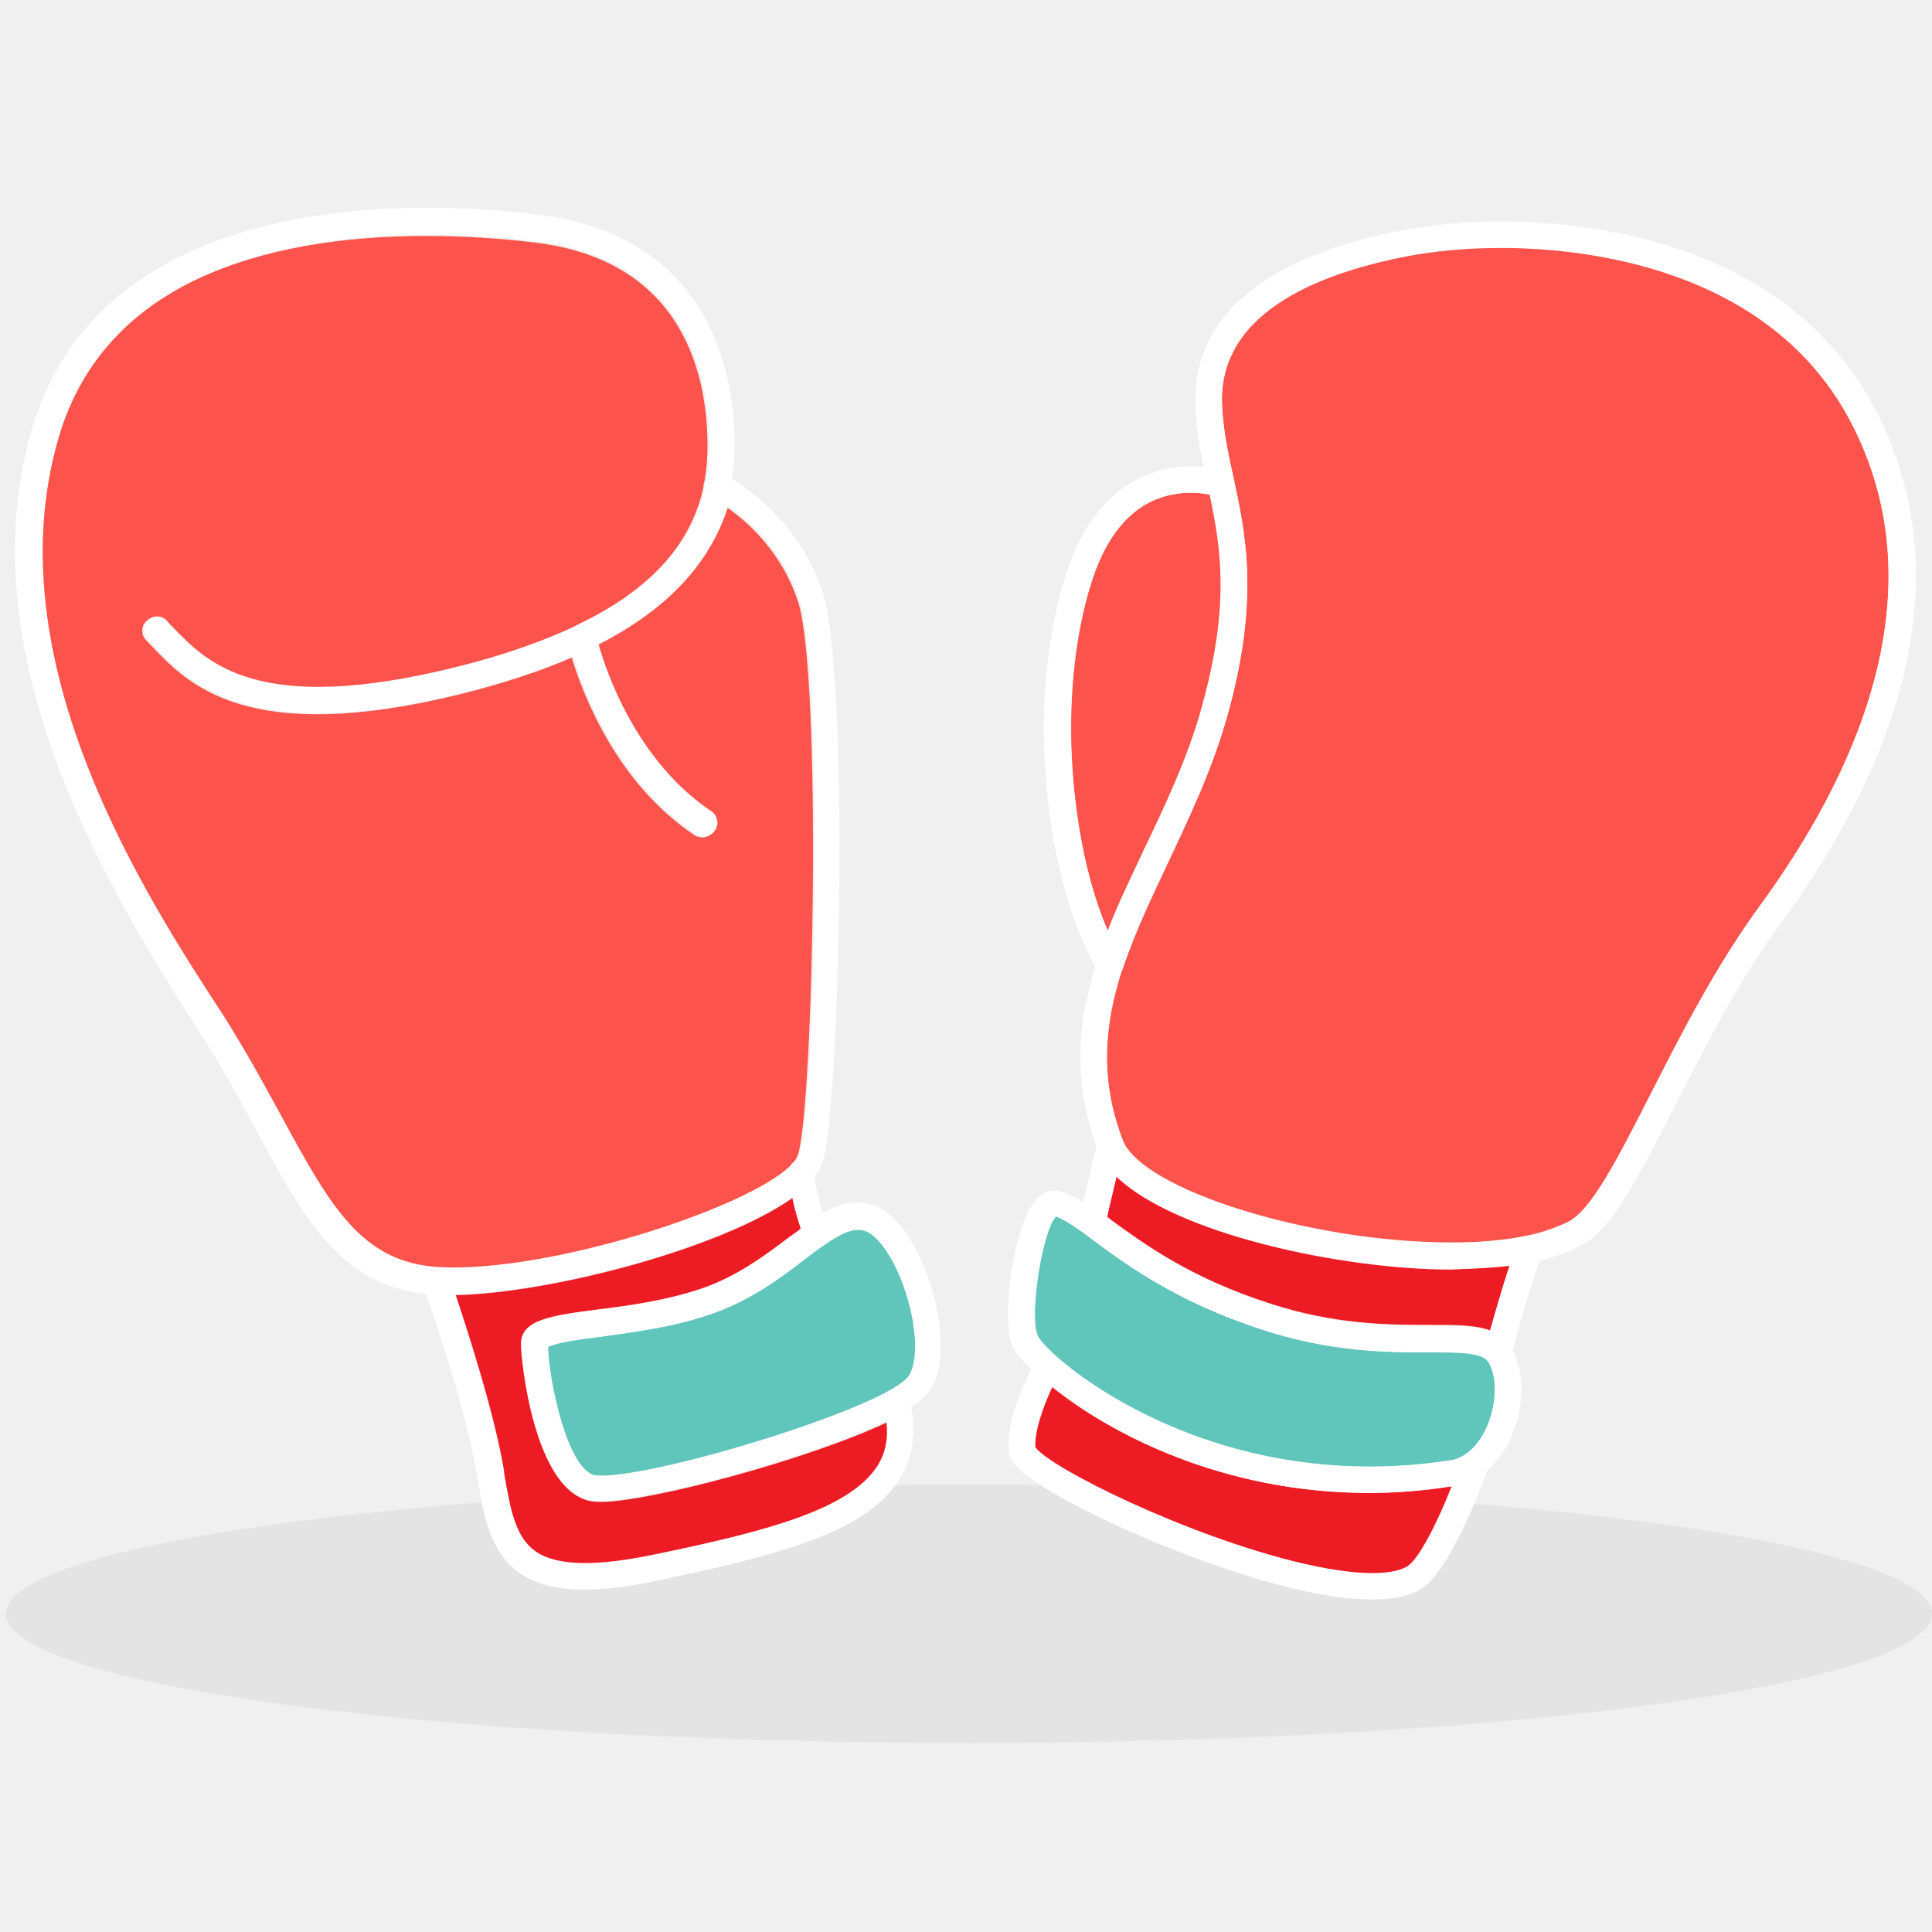
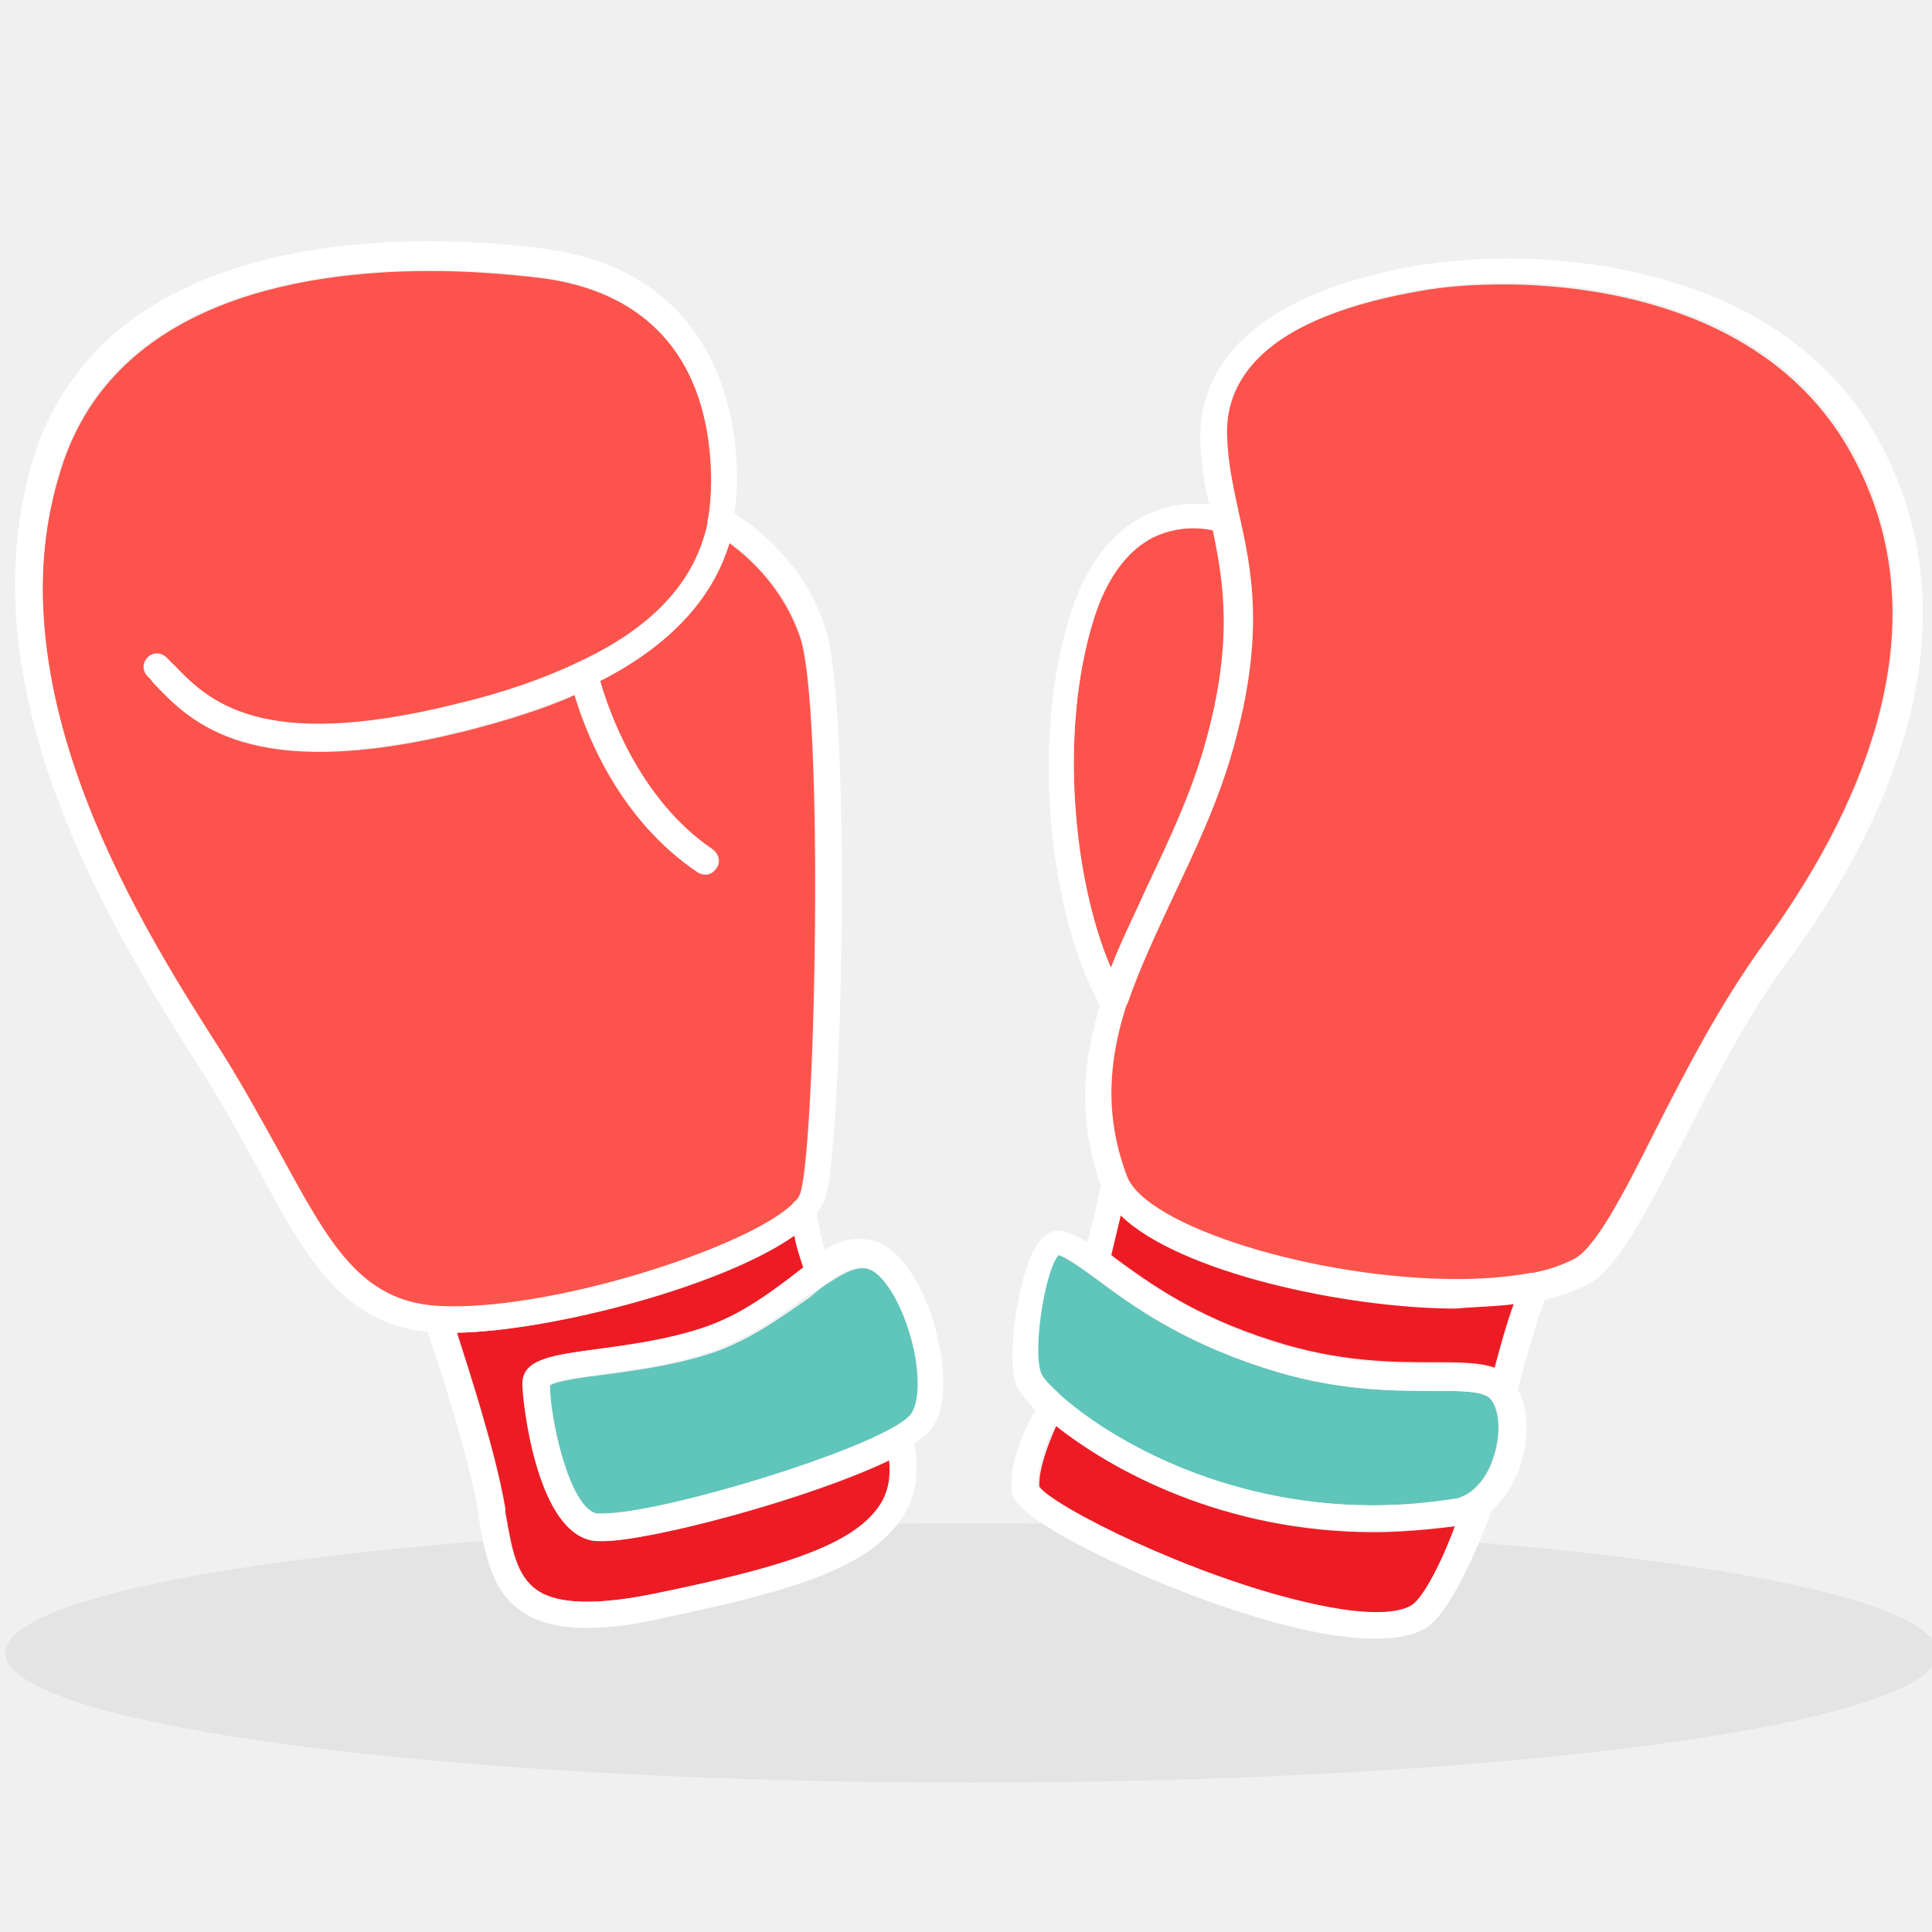
- <svg xmlns="http://www.w3.org/2000/svg" version="1.1" id="Layer_1" x="0px" y="0px" viewBox="0 0 1080 1080" style="enable-background:new 0 0 1080 1080;" xml:space="preserve">
+ <svg xmlns="http://www.w3.org/2000/svg" version="1.1" id="Layer_1" x="0px" y="0px" viewBox="0 0 216 216" style="enable-background:new 0 0 216 216;" xml:space="preserve">
  <style type="text/css">
	.st0{opacity:0.4;fill:#D1D3D4;enable-background:new    ;}
	.st1{fill:#FC544C;}
	.st2{fill:#ED1C24;}
	.st3{fill:#60C5BA;}
	.st4{fill:#FFFFFF;}
</style>
-   <path id="Shadow" class="st0" d="M1080,902.1c0,39.8-241,72.2-538.4,72.2S3.3,941.9,3.3,902.1s241-72.2,538.3-72.2  S1080,862.3,1080,902.1z" />
+   <path id="Shadow" class="st0" d="M216.6,184.8c0,8-48.3,14.5-108,14.5s-108-6.5-108-14.5s48.3-14.5,108-14.5  S216.6,176.8,216.6,184.8z" />
  <g>
-     <path class="st1" d="M156.6,625c26.7,49.2,44.4,81.4,87.7,84l0,0c60.9,3.4,172.2-32.9,197.2-57c0.5-0.9,1.2-1.6,2-2.2   c1.2-1.3,2.2-3.1,2.7-4.8c8.7-29.5,13.2-267,0-308.4c-9.3-28.6-29-45.5-40.1-53.1c-9.5,32-33.7,57.6-72.5,77.3   c4.8,16.6,21.6,66,63.2,93.5c3.3,2.3,4.3,7,2,10.4c-1.3,2.2-3.7,3.4-6.2,3.4c-1.5,0-2.9-0.4-4.2-1.1   c-44.1-29.5-62.6-79.2-68.8-99.4c-18,7.8-38.8,14.6-62.4,20.5c-118.9,29.2-152-5.6-171.9-26.4c-1.5-1.5-2.6-2.8-3.7-3.9   c-2.8-2.8-2.8-7.6,0-10.4c2.8-2.8,7.6-2.8,10.4,0l0,0c1.5,1.5,2.6,2.8,3.9,4.2c18.8,19.7,47.2,49.4,157.6,22.1   c27.3-6.7,49.2-14.6,67.1-23c0.2-0.2,0.6-0.2,0.9-0.6c49.2-23.6,66-52,71.7-77.5c0-1.1,0.2-2.3,0.6-3.4c1.1-6.6,1.7-13.2,1.7-19.9   c0-37.7-12.3-102.8-94.9-113.5c-20.7-2.6-41.5-3.9-62.4-3.9c-74.5,0-179.3,18-206.8,114.3C-4,369.8,78.6,499.4,122.9,569   C136.9,588.5,147.3,607.9,156.6,625z" />
-     <path class="st1" d="M686.5,398.4c-8.4,30.3-21.4,57.6-33.7,83.8c-9.5,20.2-18.6,39.4-24.9,58.2c0,0.9-0.4,1.6-0.9,2.2   c-9.8,30.3-12.6,60.4,0.6,94.6l0,0c10.6,27.8,105,57.3,183.7,57.3l0,0c16,0,30.1-1.1,41.6-3.7c0.2,0,0.9-0.2,1.1-0.2   c7.8-1.6,15.3-4.2,22.5-7.6c13.2-6.5,28.4-36.6,46.1-71.3c17.1-33.4,36.2-71.3,61.5-105.9c50.9-69.7,101.1-172.8,50.9-269.4   c-45.7-88.5-152.2-98.1-195.8-98.1c-16.3,0-32.5,1.2-48.5,3.9c-50.3,8.9-109.6,30.6-107.6,83.1c0.6,14.9,3.4,27.8,6.5,41.8   C696.4,298.6,704,334,686.5,398.4z" />
-     <path class="st2" d="M765.5,834.6c-82.5,0-145.5-33.7-177.2-59.3c-4.5,9.8-10.1,24.2-9.5,33.7c7.6,11.2,84.9,49.8,148.8,64.9   c40.1,9.5,54.8,5,59.8,1.5c6.7-4.5,16.9-25.3,24.7-44.6C796.7,833.2,781.2,834.6,765.5,834.6L765.5,834.6z" />
-     <path class="st3" d="M399.3,733.9c-21.4,7.6-44.4,10.6-63,13.2c-11.9,1.7-26.2,3.4-30.1,5.9c0.2,17.7,10.6,68,26.2,71.7   c1.2,0.1,2.4,0.2,3.7,0.2c34.6,0,160.7-38.8,171.9-55.9c5.6-8.7,4.5-29.7-3.1-50.5c-5.9-16.3-14.6-28.6-21.6-30.6   c-1.2-0.4-2.4-0.5-3.7-0.6c-5.4,0-11.5,3.4-18.6,8.2c-0.1,0-0.2,0.1-0.2,0.2l0,0l0,0c-3.4,2.2-7,5-10.6,7.8   C437.2,713.8,420.9,726.1,399.3,733.9z" />
-     <path class="st1" d="M639.3,475.6c12.1-25.6,24.7-52.2,32.9-81.2c15.8-57,10.4-88.8,4.2-118c-6.5-1.1-19.9-2.6-33.4,4.2   c-14.9,7.6-25.8,22.7-32.9,45.2c-19.9,63.2-11.5,147.5,9.3,194.7C625,505.6,632.3,490.7,639.3,475.6z" />
-     <path class="st2" d="M336.1,839.6c-2.2,0-4.5-0.2-6.7-0.6c-30.3-7-37.9-78-37.7-87.3c0-13.8,17.1-16,42.9-19.3   c17.7-2.2,39.9-5.4,59.8-12.3c19.3-7,34-18.2,47.2-28.1c2.2-1.7,4.2-3.4,6.5-4.8c-2-5.7-3.5-11.7-4.8-17.7   c-39.9,28.4-134.9,53.3-188.5,54.5c6.7,20.2,21.6,66,26.9,97.7l0.2,2.2c3.4,19.9,6.2,35.9,18,43.8c11.7,7.8,33.7,8.4,67.1,1.5   c60.6-13,108.1-24.7,123.9-49.4c4.5-7.3,6.2-15.4,5.4-24.9C451.3,816.2,362.5,839.6,336.1,839.6z" />
-     <path class="st3" d="M590.3,757.9l0.6,0.6c24.5,21.6,87.3,61.3,174.7,61.3l0,0c15.9,0,31.8-1.3,47.4-3.9c2.7-0.9,5.3-2.2,7.6-3.9   l0.2-0.2c5-3.9,9.3-10.1,11.9-18c4.5-12.6,3.9-26.4-1.1-33.1c-3.4-4.8-16.3-4.8-32.3-4.8c-23.4,0-55.3,0-94.6-13   c-46.3-15.2-74.1-35.3-92.4-48.9c-8.9-6.5-16.3-11.9-21.9-14.1c-7.3,7-14.9,53.1-10.6,65.7C580.4,748,584,752.3,590.3,757.9z" />
-     <path class="st2" d="M811.4,709.2c-61.3,0-154.2-19.7-187.1-52l-5.4,23c0.9,0.6,1.5,1.1,2.2,1.7c18.6,13.5,44.1,32.3,88.4,46.6   c36.8,12.1,67.4,12.1,89.9,12.1c14.1,0,25.3,0,33.7,3.1c2.6-9.5,6.7-24.5,11-36.6C833.2,708.7,822.2,709.4,811.4,709.2z" />
-     <path class="st4" d="M143.4,632.1c26.9,50,47,86.2,94.9,91.3c5.4,15.4,22.5,67.1,28.4,100.8l0.2,2.2c3.7,21.6,7.3,42.2,24.2,53.3   c8.7,5.9,20.2,8.9,35.3,8.9c11.9,0,26.2-1.7,42.9-5.4c66.3-14.1,114.6-26.4,133.4-56.1c7.3-11.5,9.5-25.3,6.7-40.7   c5-3.4,8.7-6.5,10.6-9.5c10.1-15.4,5.6-44.1-1.5-63.7c-3.7-10.1-14.1-34.6-31.2-39.9c-2.7-0.7-5.4-1.1-8.2-1.1   c-6.7,0-13,2.2-19.3,5.9c-2-6.7-3.5-13.6-4.5-20.5c2.1-2.6,3.8-5.5,4.8-8.7c9.5-32.3,14.6-271.1,0-317.1   c-12.1-37.3-39.4-57-50.9-64.1c0.9-6.4,1.3-12.7,1.5-19.1c0-34.2-10.4-115.4-107.8-128.4C246.2,112.9,58,99.7,17.5,241   c-37,129.7,47.7,263.1,93.2,334.8C124,596.1,134.4,615.2,143.4,632.1z M490.5,819.4c-15.8,24.7-63.2,36.8-123.9,49.4   c-33.4,7-55.3,6.7-67.1-1.5c-11.5-7.8-14.3-23.6-18-43.8l-0.2-2.2c-5.6-31.8-20.2-77.5-26.9-97.7c53.7-0.9,148.6-26.2,188.4-54.5   c1.2,6,2.9,11.9,4.8,17.7c-2,1.7-4.2,3.1-6.5,4.8c-13,9.8-27.8,21-47.2,28.1c-19.9,7-41.8,10.1-59.8,12.3   c-25.8,3.4-42.9,5.6-42.9,19.3c0,9.3,7.3,80.3,37.7,87.3c2.2,0.5,4.5,0.7,6.7,0.6c26.4,0,114.8-23.4,159.8-45.2   C496.7,803.9,495,812.3,490.5,819.4z M461,695.9c0.1,0,0.2-0.1,0.2-0.2l0,0l0,0c7-4.8,13.2-8.2,18.6-8.2c1.2,0,2.4,0.2,3.7,0.6   c7,2.2,15.8,14.6,21.6,30.6c7.3,20.5,8.7,41.8,3.1,50.5C497,786,370.9,825,336.3,825c-2,0-3.1-0.2-3.7-0.2   c-15.8-3.7-25.8-53.9-26.2-71.7c3.9-2.6,18.2-4.5,30.1-5.9c18.5-2.7,41.5-5.4,62.8-13.3c21.6-7.8,37.9-20.2,51.1-30.3   C453.9,700.9,457.5,698.2,461,695.9L461,695.9z M32.5,245.6C60,149.2,164.8,131.2,239.2,131.2c20.8,0.1,41.7,1.3,62.4,3.9   c82.5,10.6,94.9,75.8,94.9,113.5c0.1,6.7-0.5,13.3-1.7,19.9c-0.5,1.1-0.6,2.2-0.6,3.4c-5.4,25.6-22.5,54.2-71.7,77.5   c-0.2,0-0.6,0.2-0.9,0.6c-18,8.4-39.9,16.3-67.1,23c-110.4,27.3-138.7-2.6-157.6-22.1c-1.3-1.3-2.7-2.7-3.9-4.2   c-2.8-2.8-7.6-2.8-10.4,0c-2.8,2.8-2.8,7.6,0,10.4c1.3,1.2,2.6,2.6,3.7,3.9c19.9,20.8,53.1,55.9,171.9,26.4   c23.6-5.9,44.4-12.6,62.4-20.5c5.9,20.2,24.5,69.9,68.8,99.4c1.2,0.7,2.7,1.1,4.2,1.1c2.6,0,4.9-1.2,6.2-3.4   c2.3-3.4,1.3-8.1-2-10.4c-41.6-27.8-58.7-77.3-63.2-93.5c38.8-19.7,62.6-45.5,72.5-77.3c11.2,7.6,30.9,24.5,40.1,53.1   c13.2,41.3,8.7,278.9,0,308.4c-0.7,1.7-1.6,3.3-2.8,4.8c-0.9,0.6-1.5,1.3-2,2.2c-24.9,24.5-136.2,60.4-197.2,57l0,0   c-43.5-2.6-60.9-34.8-87.7-84c-9.3-17.1-19.7-36.2-32.5-56.5C79.7,498.7-3,369.2,32.5,245.6z" />
-     <path class="st4" d="M563.9,811.2c0.2,3.7,1.1,13.5,54.5,38.8c37.3,17.7,105.9,44.4,148.8,44.1c11.9,0,21.6-2,28.4-6.7   c14.6-10.1,31.2-52.8,35.7-65.4c6.7-5.6,12.1-13.8,15.4-23.6c5.6-15.8,4.8-32.5-1.1-43.5c2.2-8.9,9.5-35.3,15.2-50.3   c7.9-1.7,15.5-4.5,22.7-8.2c17.4-8.7,32-37.7,52.6-77.8c16.9-32.9,35.7-70.6,60.4-103.9c53.3-73,105.5-181.7,52.2-285   C999.2,134,885.9,123.8,839.6,123.8c-17.2-0.1-34.4,1.3-51.4,4.2c-101.4,18.2-121.1,63.5-120,98.3c0.5,11.7,2.1,23.4,4.8,34.8   c-9.3-0.9-22.7-0.6-36.6,6.5c-18.6,9.3-32.3,27.5-40.7,54.2c-23.4,73.9-10.4,171.1,16.6,218.5c-9.8,31.4-12.6,64.1,0.6,100.5   l-7.3,31.2c-3.9-2.4-7.9-4.4-12.3-5.9c-1.2-0.4-2.4-0.5-3.7-0.6c-3.1,0-7.8,1.1-12.1,7.3c-11.2,15.8-17.4,63-12.1,78.4   c1.1,3.1,4.8,8.2,11,14.3C571.7,774.8,562.4,795.8,563.9,811.2z M787.1,875.3c-5,3.4-19.7,7.8-59.8-1.5   c-64.1-15.2-141.2-53.3-148.8-64.9c-0.6-9.5,5-24.2,9.5-33.7c31.8,25.6,94.6,59.3,177.2,59.3l0,0c15.5,0,31.1-1.2,46.3-3.7   C804,850,793.6,870.8,787.1,875.3L787.1,875.3z M790.7,142.5c16-2.7,32.3-3.9,48.5-3.9c43.5,0,150,9.5,195.8,98.1   c50,96.6,0,199.9-50.9,269.4c-25.3,34.6-44.6,72.5-61.5,105.9c-17.7,34.8-32.9,64.9-46.1,71.3c-7.1,3.5-14.7,6-22.5,7.6   c-0.4,0-0.7,0.1-1.1,0.2c-13.7,2.4-27.6,3.7-41.6,3.7l0,0c-78.6,0-173.3-29.5-183.7-57.3l0,0c-13-34.2-10.1-64.6-0.6-94.6   c0.4-0.7,0.6-1.5,0.9-2.2c6.5-19.1,15.4-38.1,24.9-58.1c12.3-26.2,25.3-53.3,33.7-83.8c17.7-64.3,9.8-99.7,3.1-131.1   c-3.1-13.8-5.9-26.9-6.5-41.8C681.3,173.1,740.8,151.5,790.7,142.5z M843.8,707.6c-3.9,12.1-8.2,26.9-11,36.6   c-8.4-3.1-19.7-3.1-33.7-3.1c-22.5,0-53.1,0-89.9-12.1c-44.1-14.6-69.7-33.1-88.4-46.6c-0.9-0.6-1.5-1.1-2.2-1.7l5.4-23   c33.1,32,126.1,52,187.1,52l0,0C821,709.2,832.4,709,843.8,707.6z M609.8,325.9c7-22.5,18.2-37.7,32.9-45.2   c10.4-5,22.1-6.5,33.5-4.2c6.2,29.5,11.5,61.3-4.2,118c-7.8,29.2-20.5,55.6-32.9,81.2c-7,15.2-14.3,29.7-19.9,44.6   C598.7,473.1,589.9,389.1,609.8,325.9z M590.3,680c5.9,2.2,13,7.3,21.9,14.1c18.2,13.5,46.1,33.7,92.4,48.9c39,13,71,13,94.6,13   c16,0,28.6,0,32.3,4.8c5,6.7,5.4,20.5,1.1,33.1c-2.8,7.8-6.7,13.8-11.9,18c-0.1,0-0.2,0.1-0.2,0.2l0,0l0,0   c-2.3,1.7-4.9,3.1-7.6,3.9c-15.7,2.6-31.5,3.9-47.4,3.9l0,0c-87.3,0-150-39.6-174.7-61.3l-0.6-0.6c-6.2-5.6-9.8-9.8-10.6-11.9   C575.4,733.2,582.9,687.3,590.3,680z" />
+     <path class="st1" d="M31.4,129.2c5.4,9.9,8.9,16.3,17.6,16.9l0,0c12.2,0.7,34.5-6.6,39.6-11.4c0.1-0.2,0.2-0.3,0.4-0.4   c0.2-0.3,0.4-0.6,0.5-1c1.7-5.9,2.6-53.6,0-61.9c-1.9-5.7-5.8-9.1-8-10.7c-1.9,6.4-6.8,11.6-14.5,15.5c1,3.3,4.3,13.2,12.7,18.8   c0.7,0.5,0.9,1.4,0.4,2.1c-0.3,0.4-0.7,0.7-1.2,0.7c-0.3,0-0.6-0.1-0.8-0.2c-8.8-5.9-12.6-15.9-13.8-19.9   c-3.6,1.6-7.8,2.9-12.5,4.1c-23.9,5.9-30.5-1.1-34.5-5.3c-0.3-0.3-0.5-0.6-0.7-0.8c-0.6-0.6-0.6-1.5,0-2.1c0.6-0.6,1.5-0.6,2.1,0   l0,0c0.3,0.3,0.5,0.6,0.8,0.8c3.8,4,9.5,9.9,31.6,4.4c5.5-1.3,9.9-2.9,13.5-4.6c0,0,0.1,0,0.2-0.1c9.9-4.7,13.2-10.4,14.4-15.5   c0-0.2,0-0.5,0.1-0.7c0.2-1.3,0.3-2.6,0.3-4c0-7.6-2.5-20.6-19-22.8c-4.2-0.5-8.3-0.8-12.5-0.8c-14.9,0-36,3.6-41.5,22.9   C-0.8,78,15.8,104,24.6,118C27.5,121.9,29.5,125.8,31.4,129.2z" />
+     <path class="st1" d="M137.7,83.8c-1.7,6.1-4.3,11.6-6.8,16.8c-1.9,4.1-3.7,7.9-5,11.7c0,0.2-0.1,0.3-0.2,0.4   c-2,6.1-2.5,12.1,0.1,19l0,0c2.1,5.6,21.1,11.5,36.9,11.5l0,0c3.2,0,6-0.2,8.3-0.7c0,0,0.2,0,0.2,0c1.6-0.3,3.1-0.8,4.5-1.5   c2.6-1.3,5.7-7.3,9.2-14.3c3.4-6.7,7.3-14.3,12.3-21.2c10.2-14,20.3-34.7,10.2-54c-9.2-17.8-30.5-19.7-39.3-19.7   c-3.3,0-6.5,0.2-9.7,0.8c-10.1,1.8-22,6.1-21.6,16.7c0.1,3,0.7,5.6,1.3,8.4C139.7,63.7,141.2,70.8,137.7,83.8z" />
+     <path class="st2" d="M153.6,171.3c-16.6,0-29.2-6.8-35.5-11.9c-0.9,2-2,4.9-1.9,6.8c1.5,2.2,17,10,29.9,13c8,1.9,11,1,12,0.3   c1.3-0.9,3.4-5.1,5-8.9C159.8,171,156.7,171.3,153.6,171.3L153.6,171.3z" />
+     <path class="st3" d="M80.1,151.1c-4.3,1.5-8.9,2.1-12.6,2.6c-2.4,0.3-5.3,0.7-6,1.2c0,3.6,2.1,13.6,5.3,14.4c0.2,0,0.5,0,0.7,0   c6.9,0,32.2-7.8,34.5-11.2c1.1-1.7,0.9-6-0.6-10.1c-1.2-3.3-2.9-5.7-4.3-6.1c-0.2-0.1-0.5-0.1-0.7-0.1c-1.1,0-2.3,0.7-3.7,1.6   c0,0,0,0,0,0l0,0l0,0c-0.7,0.4-1.4,1-2.1,1.6C87.7,147,84.4,149.5,80.1,151.1z" />
+     <path class="st1" d="M128.2,99.2c2.4-5.1,5-10.5,6.6-16.3c3.2-11.4,2.1-17.8,0.8-23.7c-1.3-0.2-4-0.5-6.7,0.8   c-3,1.5-5.2,4.6-6.6,9.1c-4,12.7-2.3,29.6,1.9,39.1C125.4,105.3,126.8,102.3,128.2,99.2z" />
+     <path class="st2" d="M67.4,172.3c-0.4,0-0.9,0-1.3-0.1c-6.1-1.4-7.6-15.6-7.6-17.5c0-2.8,3.4-3.2,8.6-3.9c3.6-0.4,8-1.1,12-2.5   c3.9-1.4,6.8-3.7,9.5-5.6c0.4-0.3,0.8-0.7,1.3-1c-0.4-1.1-0.7-2.3-1-3.6c-8,5.7-27.1,10.7-37.8,10.9c1.3,4.1,4.3,13.2,5.4,19.6   l0,0.4c0.7,4,1.2,7.2,3.6,8.8c2.3,1.6,6.8,1.7,13.5,0.3c12.2-2.6,21.7-5,24.9-9.9c0.9-1.5,1.2-3.1,1.1-5   C90.5,167.6,72.7,172.3,67.4,172.3z" />
+     <path class="st3" d="M118.4,155.9l0.1,0.1c4.9,4.3,17.5,12.3,35,12.3l0,0c3.2,0,6.4-0.3,9.5-0.8c0.5-0.2,1.1-0.4,1.5-0.8l0,0   c1-0.8,1.9-2,2.4-3.6c0.9-2.5,0.8-5.3-0.2-6.6c-0.7-1-3.3-1-6.5-1c-4.7,0-11.1,0-19-2.6c-9.3-3-14.9-7.1-18.5-9.8   c-1.8-1.3-3.3-2.4-4.4-2.8c-1.5,1.4-3,10.7-2.1,13.2C116.4,153.9,117.1,154.8,118.4,155.9z" />
+     <path class="st2" d="M162.8,146.1c-12.3,0-30.9-4-37.5-10.4l-1.1,4.6c0.2,0.1,0.3,0.2,0.4,0.3c3.7,2.7,8.8,6.5,17.7,9.3   c7.4,2.4,13.5,2.4,18,2.4c2.8,0,5.1,0,6.8,0.6c0.5-1.9,1.3-4.9,2.2-7.3C167.1,146,164.9,146.2,162.8,146.1z" />
+     <path class="st4" d="M28.8,130.6c5.4,10,9.4,17.3,19,18.3c1.1,3.1,4.5,13.5,5.7,20.2l0,0.4c0.7,4.3,1.5,8.5,4.9,10.7   c1.7,1.2,4.1,1.8,7.1,1.8c2.4,0,5.3-0.3,8.6-1.1c13.3-2.8,23-5.3,26.8-11.3c1.5-2.3,1.9-5.1,1.3-8.2c1-0.7,1.7-1.3,2.1-1.9   c2-3.1,1.1-8.8-0.3-12.8c-0.7-2-2.8-6.9-6.3-8c-0.5-0.1-1.1-0.2-1.6-0.2c-1.3,0-2.6,0.4-3.9,1.2c-0.4-1.3-0.7-2.7-0.9-4.1   c0.4-0.5,0.8-1.1,1-1.7c1.9-6.5,2.9-54.4,0-63.6c-2.4-7.5-7.9-11.4-10.2-12.9c0.2-1.3,0.3-2.5,0.3-3.8c0-6.9-2.1-23.2-21.6-25.8   c-11.4-1.5-49.1-4.1-57.3,24.2c-7.4,26,9.6,52.8,18.7,67.2C24.9,123.4,27,127.3,28.8,130.6z M98.4,168.2c-3.2,5-12.7,7.4-24.9,9.9   c-6.7,1.4-11.1,1.3-13.5-0.3c-2.3-1.6-2.9-4.7-3.6-8.8l0-0.4c-1.1-6.4-4.1-15.5-5.4-19.6c10.8-0.2,29.8-5.3,37.8-10.9   c0.2,1.2,0.6,2.4,1,3.6c-0.4,0.3-0.8,0.6-1.3,1c-2.6,2-5.6,4.2-9.5,5.6c-4,1.4-8.4,2-12,2.5c-5.2,0.7-8.6,1.1-8.6,3.9   c0,1.9,1.5,16.1,7.6,17.5c0.4,0.1,0.9,0.1,1.3,0.1c5.3,0,23-4.7,32.1-9.1C99.6,165.1,99.3,166.8,98.4,168.2z M92.5,143.4   C92.5,143.4,92.5,143.4,92.5,143.4L92.5,143.4L92.5,143.4c1.4-1,2.7-1.7,3.8-1.7c0.2,0,0.5,0,0.7,0.1c1.4,0.4,3.2,2.9,4.3,6.1   c1.5,4.1,1.7,8.4,0.6,10.1c-2.2,3.4-27.5,11.2-34.5,11.2c-0.4,0-0.6,0-0.7,0c-3.2-0.7-5.2-10.8-5.3-14.4c0.8-0.5,3.7-0.9,6-1.2   c3.7-0.5,8.3-1.1,12.6-2.7c4.3-1.6,7.6-4.1,10.3-6.1C91,144.4,91.8,143.9,92.5,143.4L92.5,143.4z M6.5,53.1   C12,33.8,33,30.2,48,30.2c4.2,0,8.4,0.3,12.5,0.8c16.6,2.1,19,15.2,19,22.8c0,1.3-0.1,2.7-0.3,4c-0.1,0.2-0.1,0.4-0.1,0.7   c-1.1,5.1-4.5,10.9-14.4,15.5c0,0-0.1,0-0.2,0.1c-3.6,1.7-8,3.3-13.5,4.6c-22.1,5.5-27.8-0.5-31.6-4.4c-0.3-0.3-0.5-0.5-0.8-0.8   c-0.6-0.6-1.5-0.6-2.1,0c-0.6,0.6-0.6,1.5,0,2.1c0.3,0.2,0.5,0.5,0.7,0.8c4,4.2,10.7,11.2,34.5,5.3c4.7-1.2,8.9-2.5,12.5-4.1   c1.2,4.1,4.9,14,13.8,19.9c0.2,0.1,0.5,0.2,0.8,0.2c0.5,0,1-0.2,1.2-0.7c0.5-0.7,0.3-1.6-0.4-2.1C71.4,89.3,68,79.3,67.1,76.1   c7.8-4,12.6-9.1,14.5-15.5c2.2,1.5,6.2,4.9,8,10.7c2.6,8.3,1.7,56,0,61.9c-0.1,0.3-0.3,0.7-0.6,1c-0.2,0.1-0.3,0.3-0.4,0.4   c-5,4.9-27.3,12.1-39.6,11.4l0,0c-8.7-0.5-12.2-7-17.6-16.9c-1.9-3.4-4-7.3-6.5-11.3C16,103.9-0.6,77.9,6.5,53.1z" />
+     <path class="st4" d="M113.1,166.6c0,0.7,0.2,2.7,10.9,7.8c7.5,3.6,21.2,8.9,29.9,8.8c2.4,0,4.3-0.4,5.7-1.3   c2.9-2,6.3-10.6,7.2-13.1c1.3-1.1,2.4-2.8,3.1-4.7c1.1-3.2,1-6.5-0.2-8.7c0.4-1.8,1.9-7.1,3-10.1c1.6-0.3,3.1-0.9,4.6-1.6   c3.5-1.7,6.4-7.6,10.6-15.6c3.4-6.6,7.2-14.2,12.1-20.8c10.7-14.6,21.2-36.5,10.5-57.2c-9.9-19.2-32.7-21.2-41.9-21.2   c-3.5,0-6.9,0.3-10.3,0.8c-20.3,3.7-24.3,12.7-24.1,19.7c0.1,2.3,0.4,4.7,1,7c-1.9-0.2-4.6-0.1-7.3,1.3c-3.7,1.9-6.5,5.5-8.2,10.9   c-4.7,14.8-2.1,34.3,3.3,43.8c-2,6.3-2.5,12.9,0.1,20.2l-1.5,6.3c-0.8-0.5-1.6-0.9-2.5-1.2c-0.2-0.1-0.5-0.1-0.7-0.1   c-0.6,0-1.6,0.2-2.4,1.5c-2.2,3.2-3.5,12.6-2.4,15.7c0.2,0.6,1,1.6,2.2,2.9C114.7,159.3,112.8,163.5,113.1,166.6z M157.9,179.4   c-1,0.7-4,1.6-12-0.3c-12.9-3-28.3-10.7-29.9-13c-0.1-1.9,1-4.9,1.9-6.8c6.4,5.1,19,11.9,35.5,11.9l0,0c3.1,0,6.2-0.2,9.3-0.7   C161.3,174.4,159.2,178.5,157.9,179.4L157.9,179.4z M158.6,32.4c3.2-0.5,6.5-0.8,9.7-0.8c8.7,0,30.1,1.9,39.3,19.7   c10,19.4,0,40.1-10.2,54c-5.1,6.9-8.9,14.5-12.3,21.2c-3.6,7-6.6,13-9.2,14.3c-1.4,0.7-2.9,1.2-4.5,1.5c-0.1,0-0.1,0-0.2,0   c-2.7,0.5-5.5,0.7-8.3,0.7l0,0c-15.8,0-34.8-5.9-36.9-11.5l0,0c-2.6-6.9-2-13-0.1-19c0.1-0.1,0.1-0.3,0.2-0.4   c1.3-3.8,3.1-7.6,5-11.7c2.5-5.3,5.1-10.7,6.8-16.8c3.6-12.9,2-20,0.6-26.3c-0.6-2.8-1.2-5.4-1.3-8.4   C136.7,38.6,148.6,34.2,158.6,32.4z M169.3,145.8c-0.8,2.4-1.6,5.4-2.2,7.3c-1.7-0.6-4-0.6-6.8-0.6c-4.5,0-10.7,0-18-2.4   c-8.8-2.9-14-6.6-17.7-9.3c-0.2-0.1-0.3-0.2-0.4-0.3l1.1-4.6c6.6,6.4,25.3,10.4,37.5,10.4l0,0C164.7,146.1,167,146.1,169.3,145.8z    M122.3,69.2c1.4-4.5,3.7-7.6,6.6-9.1c2.1-1,4.4-1.3,6.7-0.8c1.2,5.9,2.3,12.3-0.8,23.7c-1.6,5.9-4.1,11.2-6.6,16.3   c-1.4,3-2.9,6-4,8.9C120.1,98.7,118.3,81.9,122.3,69.2z M118.4,140.3c1.2,0.4,2.6,1.5,4.4,2.8c3.7,2.7,9.2,6.8,18.5,9.8   c7.8,2.6,14.2,2.6,19,2.6c3.2,0,5.7,0,6.5,1c1,1.3,1.1,4.1,0.2,6.6c-0.6,1.6-1.3,2.8-2.4,3.6c0,0,0,0,0,0l0,0l0,0   c-0.5,0.3-1,0.6-1.5,0.8c-3.1,0.5-6.3,0.8-9.5,0.8l0,0c-17.5,0-30.1-7.9-35-12.3l-0.1-0.1c-1.2-1.1-2-2-2.1-2.4   C115.4,150.9,116.9,141.7,118.4,140.3z" />
  </g>
</svg>
